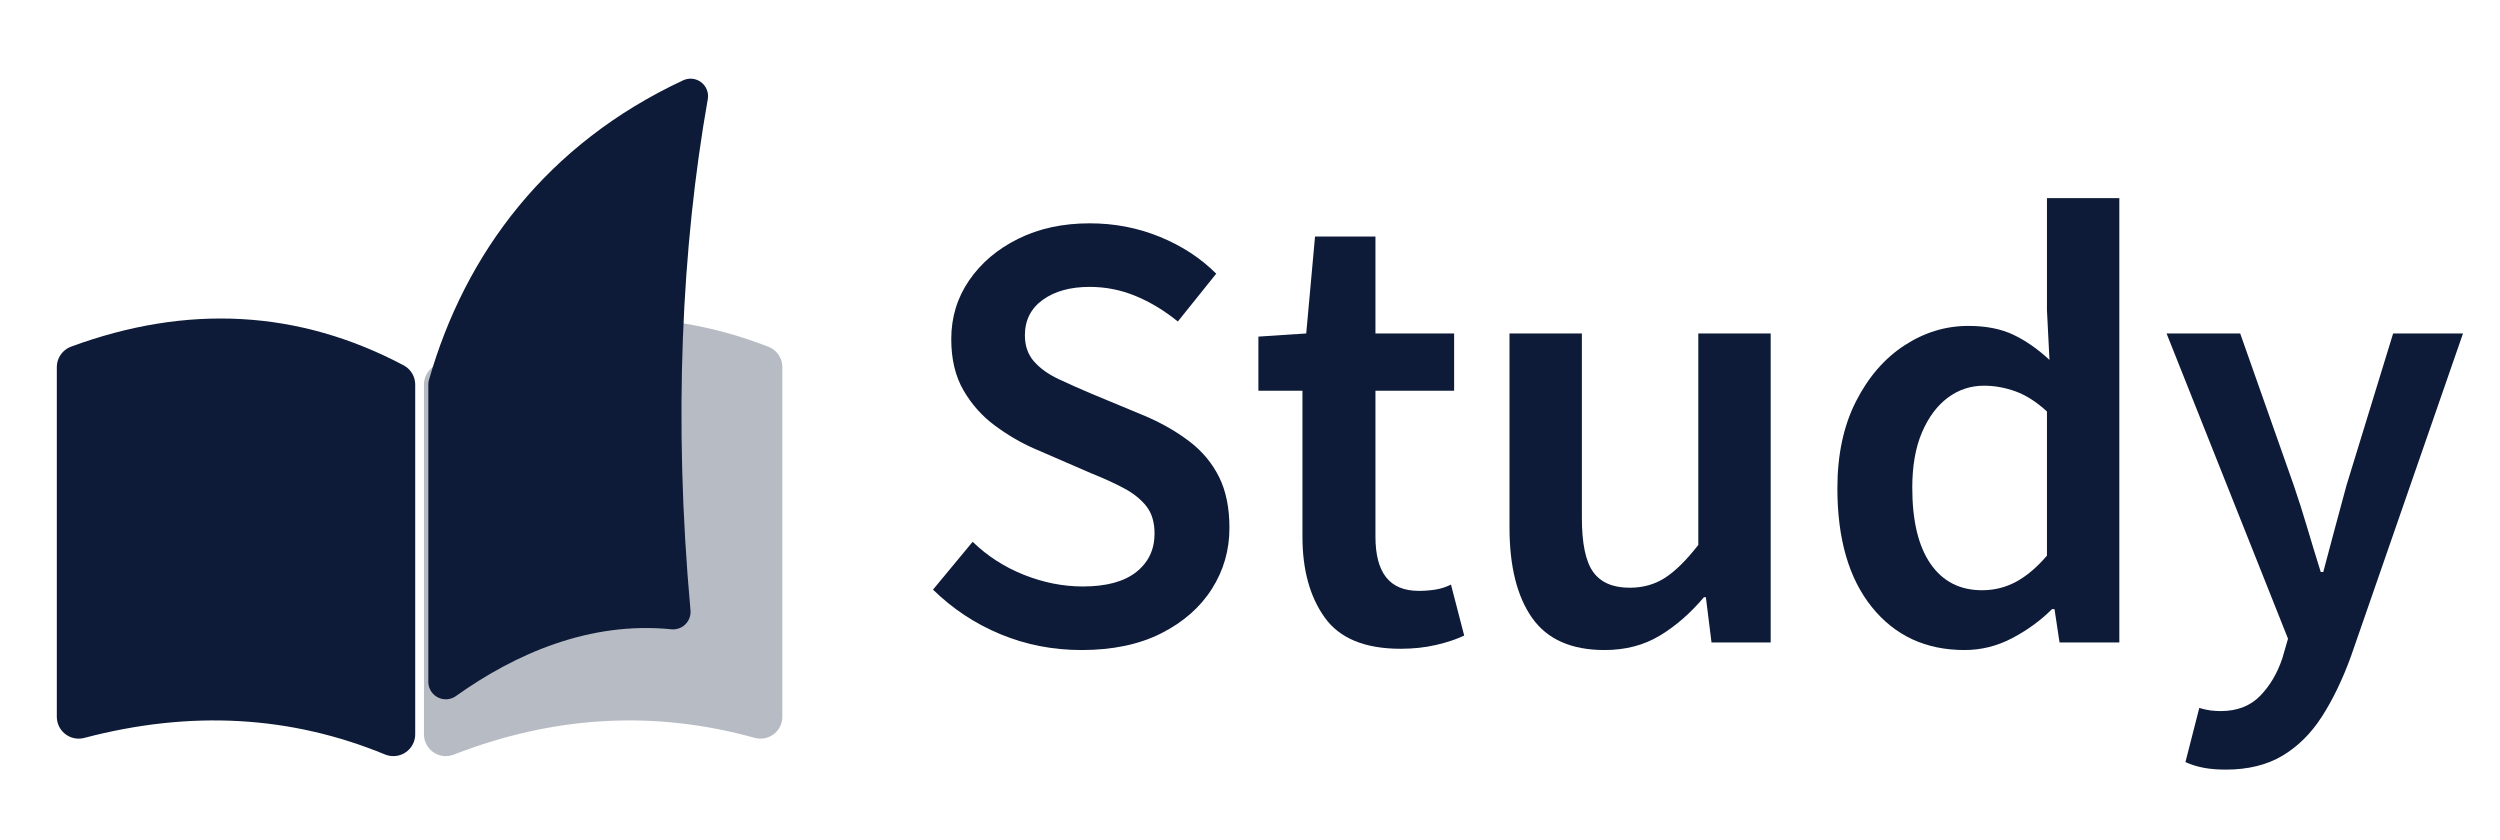
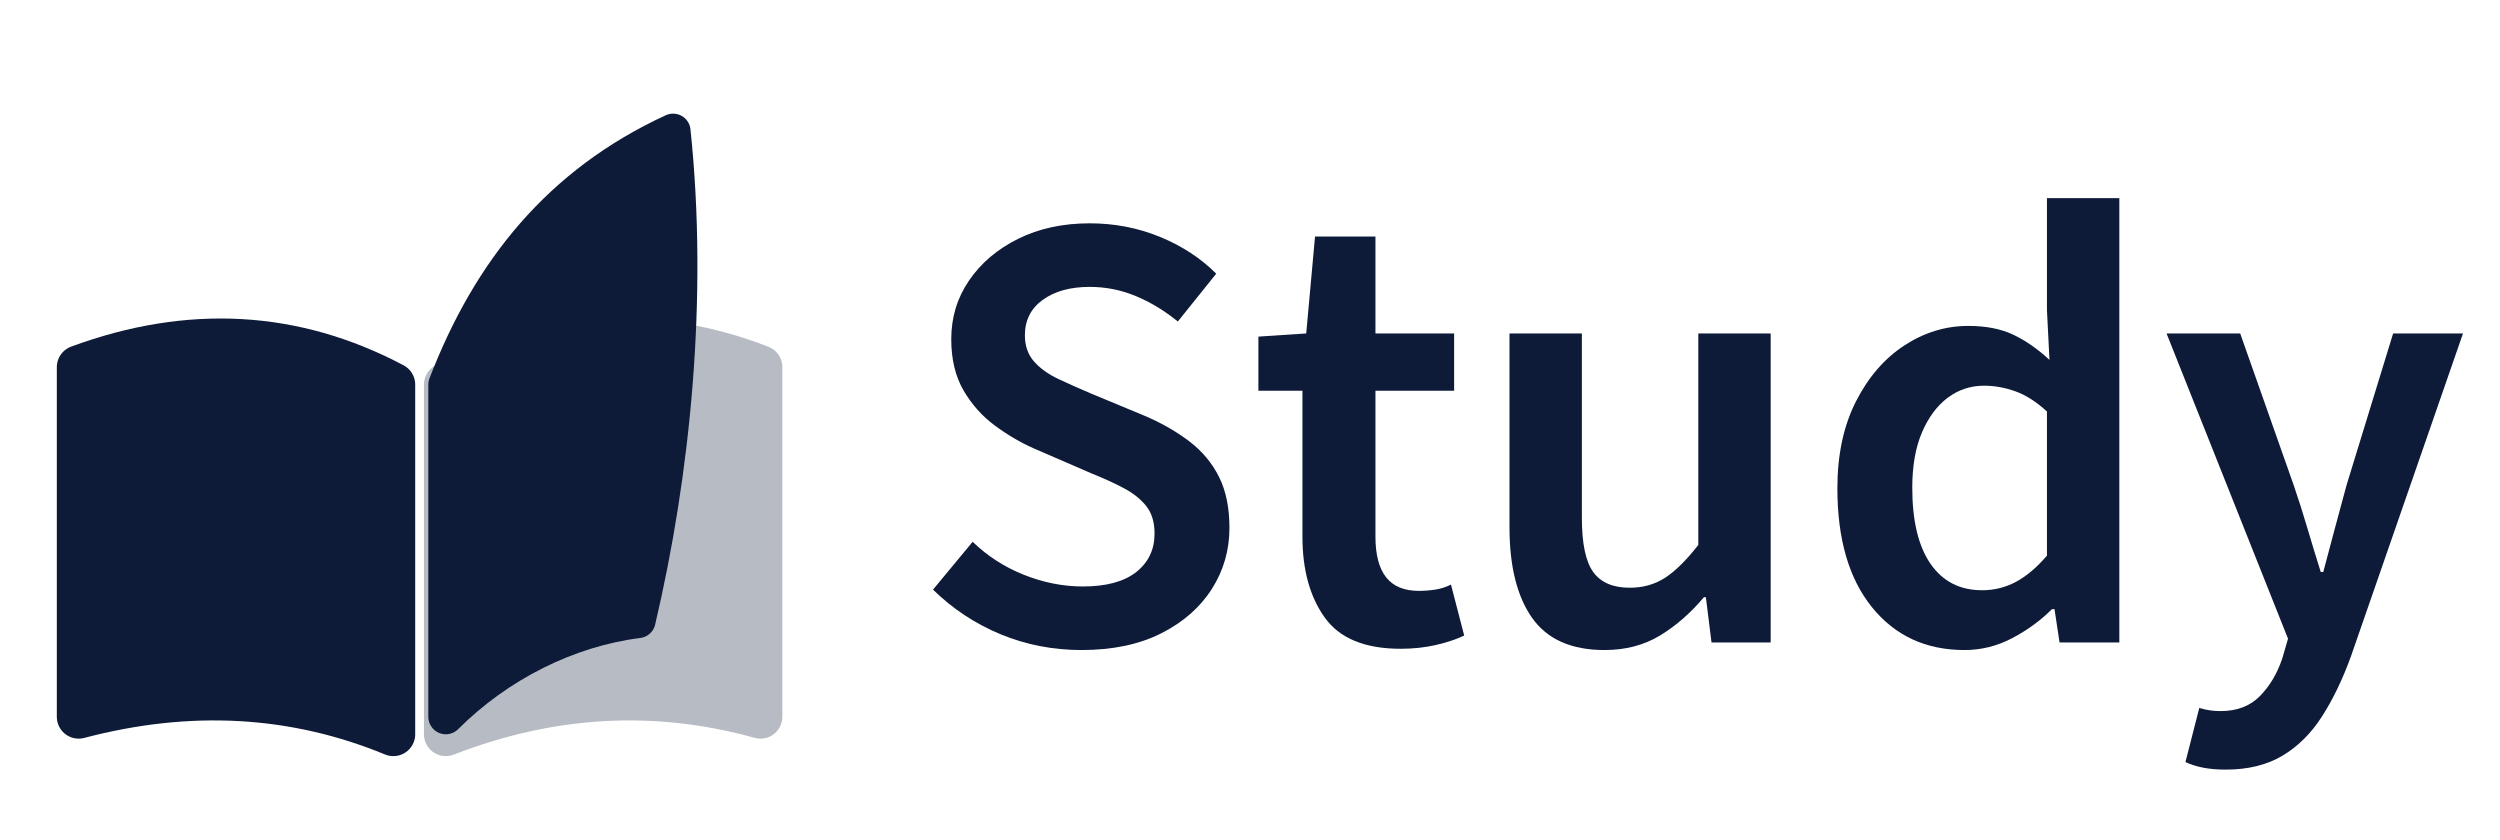
<svg xmlns="http://www.w3.org/2000/svg" viewBox="0 0 286 96" width="286" height="96" role="img" aria-label="Study">
  <g transform="translate(0 0) scale(1)">
    <path d="M9 42Q28 35 45 44L45 84Q28 77 9 82Z" fill="#0D1B38" stroke="#0D1B38" stroke-width="5" stroke-linejoin="round" />
    <path d="M51 44Q69 35 87 42L87 82Q69 77 51 84Z" fill="#0D1B38" stroke="#0D1B38" stroke-width="5" stroke-linejoin="round" opacity="0.3" />
-     <path d="M51 44C55 30 64 18 79 11C76 28 75 48 77 70C67 69 58 73 51 78Z" fill="#0D1B38" stroke="#0D1B38" stroke-width="4" stroke-linejoin="round" />
+     <path d="M51 44C56 31 64 21 77 15C79 34 77 54 73 71C65 72 57 76 51 82Z" fill="#0D1B38" stroke="#0D1B38" stroke-width="4" stroke-linejoin="round" />
  </g>
  <path transform="translate(104.00 73.5) scale(0.072 -0.072)" d="M274 -12Q206 -12 145.5 13.0Q85 38 38 84L101 160Q136 126 182.5 107.5Q229 89 276 89Q332 89 361.0 112.0Q390 135 390 173Q390 200 377.0 216.5Q364 233 341.5 245.0Q319 257 289 269L199 308Q167 322 136.5 344.5Q106 367 86.5 400.5Q67 434 67 482Q67 534 95.5 575.5Q124 617 173.5 641.5Q223 666 287 666Q346 666 398.5 644.5Q451 623 488 586L427 510Q395 536 360.0 550.5Q325 565 287 565Q241 565 212.5 544.5Q184 524 184 488Q184 463 198.5 446.5Q213 430 237.5 418.5Q262 407 288 396L377 359Q416 342 446.0 319.0Q476 296 492.5 263.0Q509 230 509 182Q509 129 481.0 85.0Q453 41 400.5 14.5Q348 -12 274 -12Z" fill="#0D1B38" />
  <path transform="translate(142.52 73.5) scale(0.072 -0.072)" d="M246 -10Q161 -10 125.5 39.5Q90 89 90 168V400H20V486L96 491L110 645H206V491H331V400H206V168Q206 125 223.0 103.5Q240 82 275 82Q288 82 301.0 84.0Q314 86 326 92L347 11Q328 2 302.0 -4.0Q276 -10 246 -10Z" fill="#0D1B38" />
  <path transform="translate(167.79 73.5) scale(0.072 -0.072)" d="M219 -12Q140 -12 104.0 39.0Q68 90 68 183V491H183V198Q183 137 201.0 112.0Q219 87 259 87Q291 87 315.5 103.0Q340 119 368 155V491H483V0H389L380 72H377Q345 34 307.0 11.0Q269 -12 219 -12Z" fill="#0D1B38" />
  <path transform="translate(207.10 73.5) scale(0.072 -0.072)" d="M245 -12Q153 -12 98.0 56.0Q43 124 43 245Q43 325 72.5 383.0Q102 441 149.5 472.0Q197 503 251 503Q293 503 322.5 489.0Q352 475 380 449L376 528V706H491V0H396L388 53H384Q357 26 321.0 7.0Q285 -12 245 -12ZM273 83Q302 83 327.0 96.5Q352 110 376 138V367Q351 390 326.0 399.0Q301 408 276 408Q244 408 218.5 389.0Q193 370 177.5 334.0Q162 298 162 246Q162 167 191.0 125.0Q220 83 273 83Z" fill="#0D1B38" />
  <path transform="translate(246.99 73.5) scale(0.072 -0.072)" d="M106 -202Q86 -202 70.5 -199.0Q55 -196 42 -190L64 -104Q74 -107 82.0 -108.0Q90 -109 98 -109Q137 -109 160.5 -85.0Q184 -61 196 -25L205 6L12 491H129L214 250Q225 218 235.5 182.5Q246 147 257 112H261Q270 146 279.5 181.5Q289 217 298 250L372 491H483L305 -22Q285 -77 259.0 -117.5Q233 -158 196.0 -180.0Q159 -202 106 -202Z" fill="#0D1B38" />
</svg>
